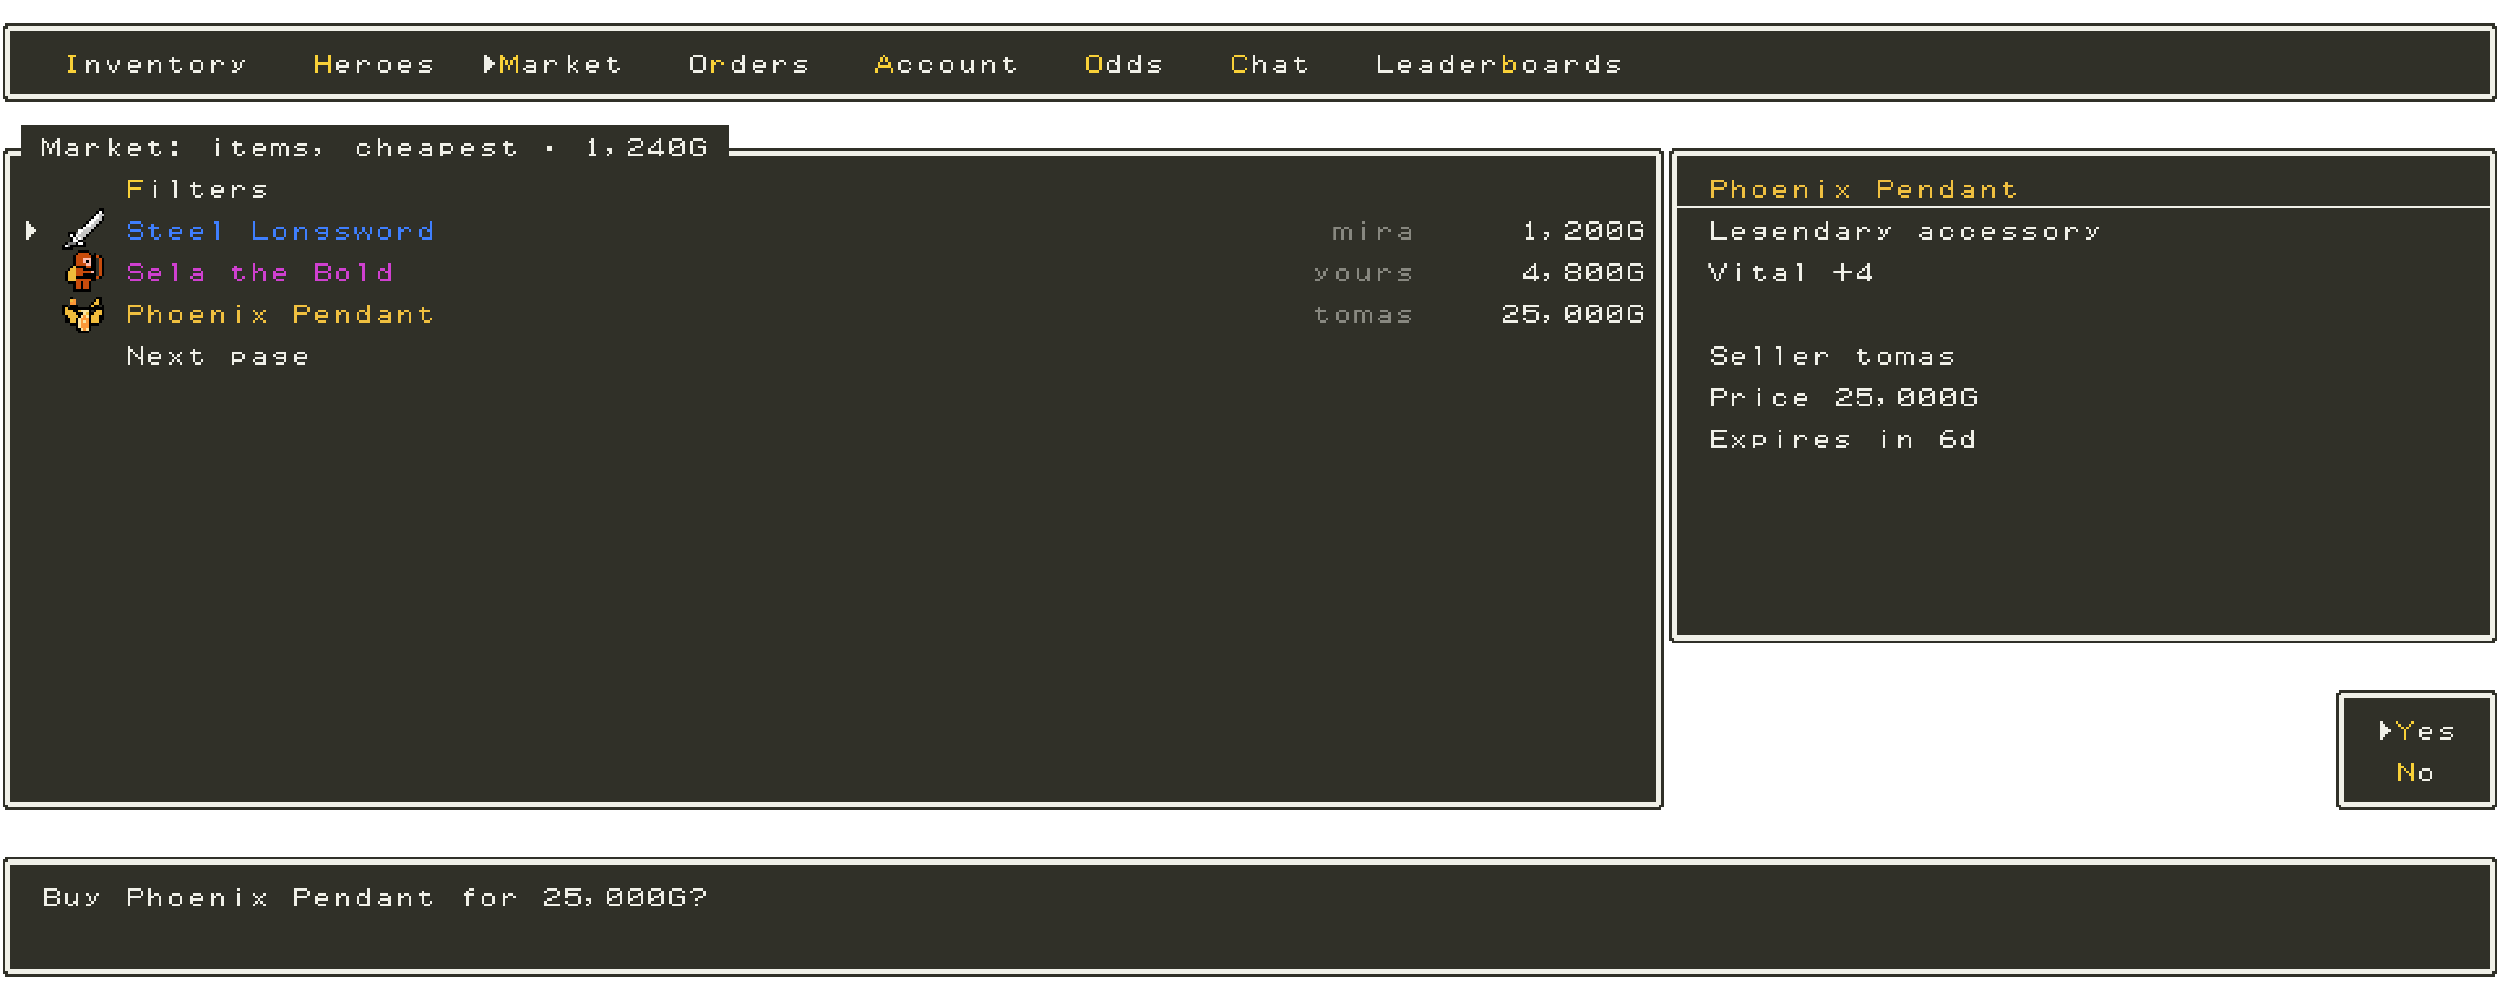
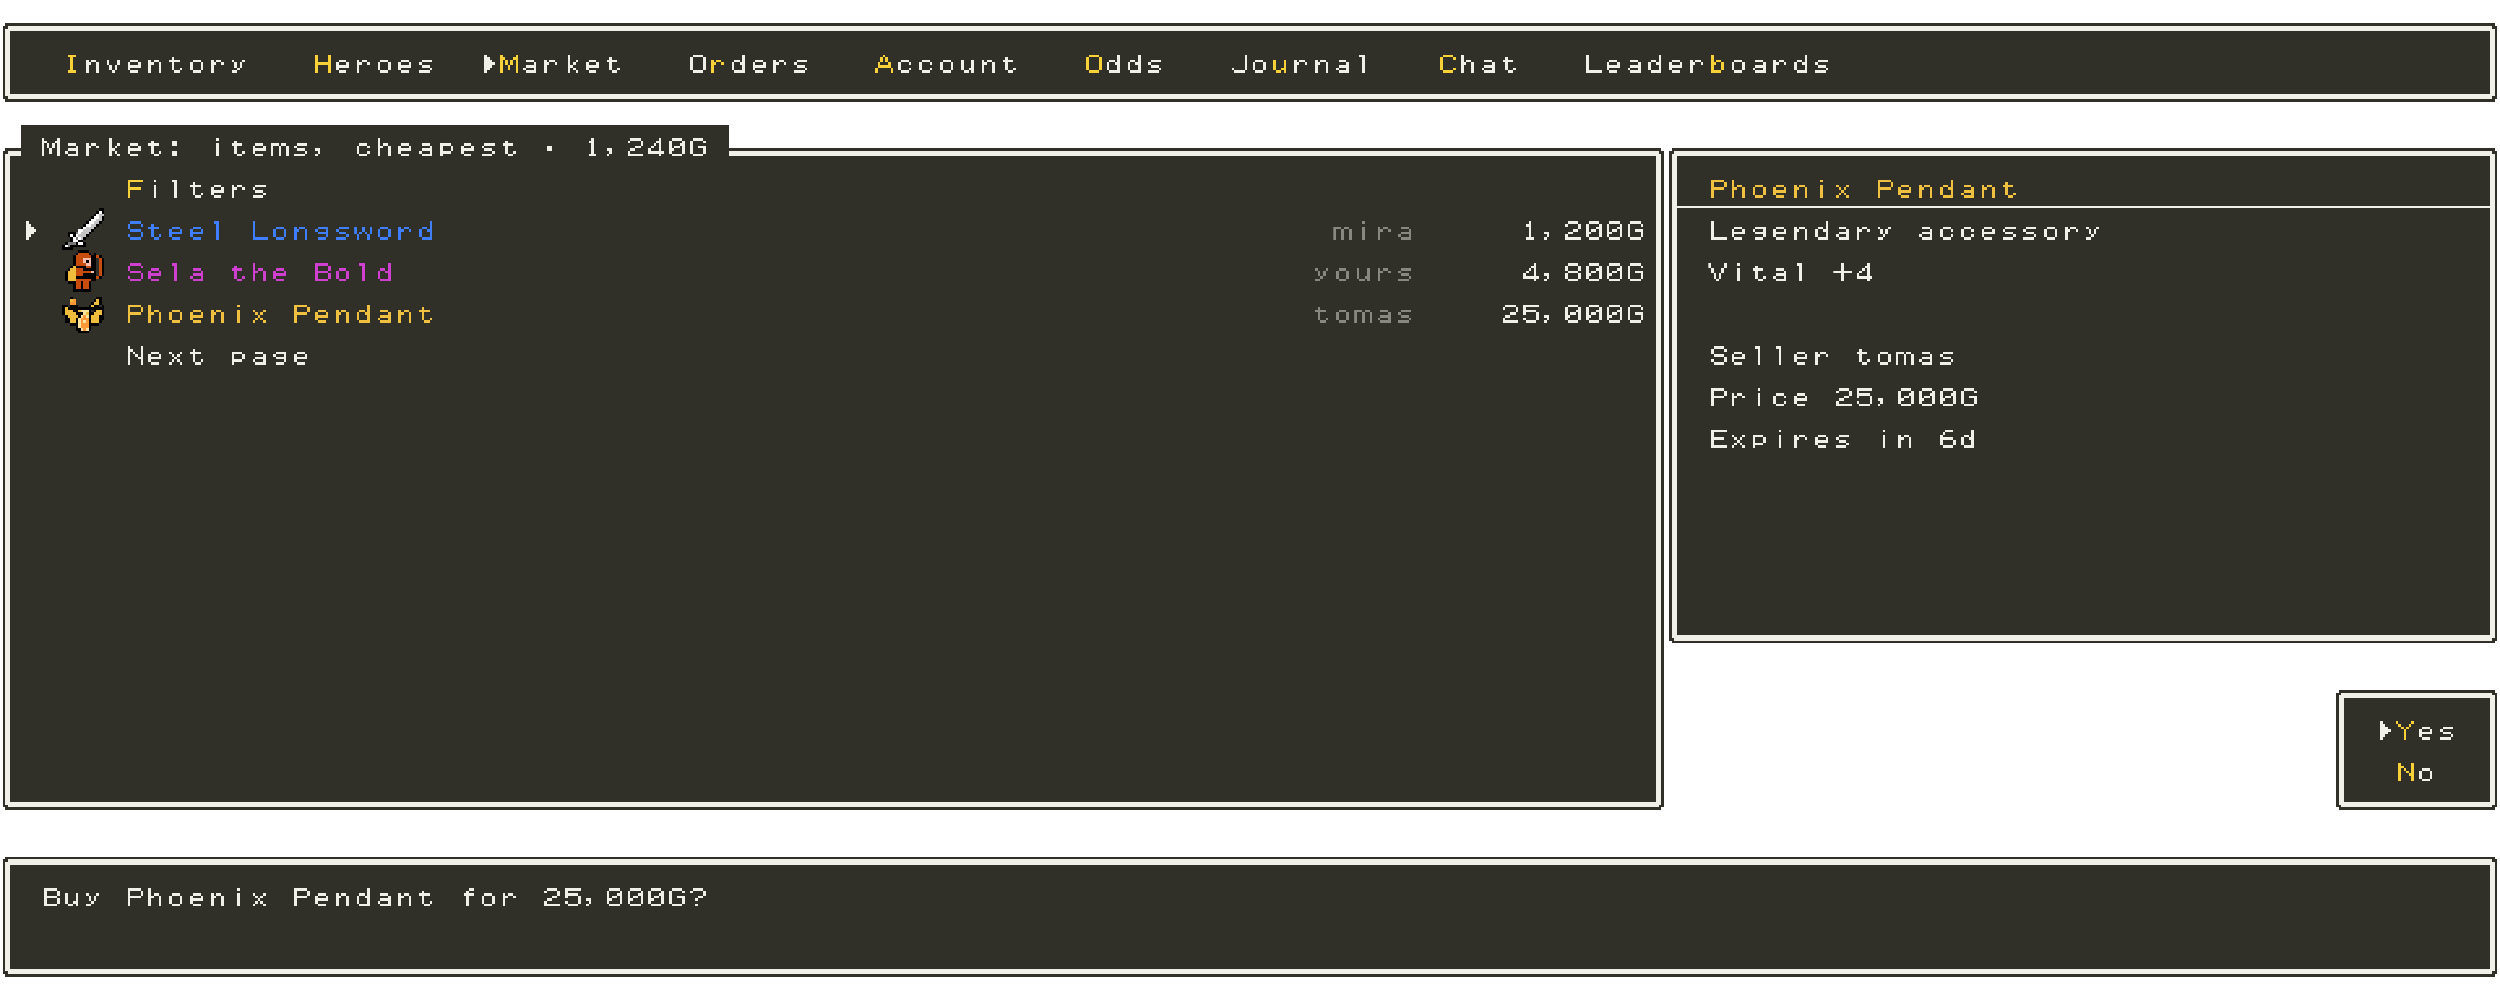
<svg xmlns="http://www.w3.org/2000/svg" viewBox="0 0 960 384" width="960" height="384" shape-rendering="crispEdges">
  <defs>
    <symbol id="g0">
      <path d="M2 5h3v1h-3zM3 6h1v1h-1zM3 7h1v1h-1zM3 8h1v1h-1zM3 9h1v1h-1zM3 10h1v1h-1zM2 11h3v1h-3z" />
    </symbol>
    <symbol id="g1">
      <path d="M1 7h1v1h-1zM3 7h2v1h-2zM1 8h2v1h-2zM5 8h1v1h-1zM1 9h1v1h-1zM5 9h1v1h-1zM1 10h1v1h-1zM5 10h1v1h-1zM1 11h1v1h-1zM5 11h1v1h-1z" />
    </symbol>
    <symbol id="g2">
      <path d="M1 7h1v1h-1zM5 7h1v1h-1zM1 8h1v1h-1zM5 8h1v1h-1zM2 9h1v1h-1zM4 9h1v1h-1zM2 10h1v1h-1zM4 10h1v1h-1zM3 11h1v1h-1z" />
    </symbol>
    <symbol id="g3">
      <path d="M2 7h3v1h-3zM1 8h1v1h-1zM5 8h1v1h-1zM1 9h5v1h-5zM1 10h1v1h-1zM2 11h3v1h-3z" />
    </symbol>
    <symbol id="g4">
      <path d="M2 6h1v1h-1zM1 7h4v1h-4zM2 8h1v1h-1zM2 9h1v1h-1zM2 10h1v1h-1zM5 10h1v1h-1zM3 11h2v1h-2z" />
    </symbol>
    <symbol id="g5">
      <path d="M2 7h3v1h-3zM1 8h1v1h-1zM5 8h1v1h-1zM1 9h1v1h-1zM5 9h1v1h-1zM1 10h1v1h-1zM5 10h1v1h-1zM2 11h3v1h-3z" />
    </symbol>
    <symbol id="g6">
      <path d="M1 7h1v1h-1zM3 7h2v1h-2zM1 8h2v1h-2zM5 8h1v1h-1zM1 9h1v1h-1zM1 10h1v1h-1zM1 11h1v1h-1z" />
    </symbol>
    <symbol id="g7">
      <path d="M1 7h1v1h-1zM5 7h1v1h-1zM2 8h1v1h-1zM4 8h1v1h-1zM2 9h1v1h-1zM4 9h1v1h-1zM3 10h1v1h-1zM1 11h2v1h-2z" />
    </symbol>
    <symbol id="g8">
      <path d="M1 5h1v1h-1zM6 5h1v1h-1zM1 6h1v1h-1zM6 6h1v1h-1zM1 7h1v1h-1zM6 7h1v1h-1zM1 8h6v1h-6zM1 9h1v1h-1zM6 9h1v1h-1zM1 10h1v1h-1zM6 10h1v1h-1zM1 11h1v1h-1zM6 11h1v1h-1z" />
    </symbol>
    <symbol id="g9">
      <path d="M2 7h4v1h-4zM1 8h1v1h-1zM2 9h3v1h-3zM5 10h1v1h-1zM1 11h4v1h-4z" />
    </symbol>
    <symbol id="g10">
      <path d="M2 5h1v1h-1zM2 6h2v1h-2zM2 7h3v1h-3zM2 8h4v1h-4zM2 9h3v1h-3zM2 10h2v1h-2zM2 11h1v1h-1z" />
    </symbol>
    <symbol id="g11">
      <path d="M0 5h1v1h-1zM6 5h1v1h-1zM0 6h2v1h-2zM5 6h2v1h-2zM0 7h1v1h-1zM2 7h1v1h-1zM4 7h1v1h-1zM6 7h1v1h-1zM0 8h1v1h-1zM2 8h1v1h-1zM4 8h1v1h-1zM6 8h1v1h-1zM0 9h1v1h-1zM3 9h1v1h-1zM6 9h1v1h-1zM0 10h1v1h-1zM3 10h1v1h-1zM6 10h1v1h-1zM0 11h1v1h-1zM6 11h1v1h-1z" />
    </symbol>
    <symbol id="g12">
      <path d="M2 7h3v1h-3zM5 8h1v1h-1zM2 9h4v1h-4zM1 10h1v1h-1zM5 10h1v1h-1zM2 11h4v1h-4z" />
    </symbol>
    <symbol id="g13">
      <path d="M2 5h1v1h-1zM2 6h1v1h-1zM2 7h1v1h-1zM5 7h1v1h-1zM2 8h1v1h-1zM4 8h1v1h-1zM2 9h2v1h-2zM2 10h1v1h-1zM4 10h1v1h-1zM2 11h1v1h-1zM5 11h1v1h-1z" />
    </symbol>
    <symbol id="g14">
      <path d="M2 5h4v1h-4zM1 6h1v1h-1zM6 6h1v1h-1zM1 7h1v1h-1zM6 7h1v1h-1zM1 8h1v1h-1zM6 8h1v1h-1zM1 9h1v1h-1zM6 9h1v1h-1zM1 10h1v1h-1zM6 10h1v1h-1zM2 11h4v1h-4z" />
    </symbol>
    <symbol id="g15">
      <path d="M5 5h1v1h-1zM5 6h1v1h-1zM2 7h2v1h-2zM5 7h1v1h-1zM1 8h1v1h-1zM4 8h2v1h-2zM1 9h1v1h-1zM5 9h1v1h-1zM1 10h1v1h-1zM5 10h1v1h-1zM2 11h4v1h-4z" />
    </symbol>
    <symbol id="g16">
      <path d="M3 5h1v1h-1zM2 6h1v1h-1zM4 6h1v1h-1zM2 7h1v1h-1zM4 7h1v1h-1zM1 8h1v1h-1zM5 8h1v1h-1zM1 9h5v1h-5zM0 10h1v1h-1zM6 10h1v1h-1zM0 11h1v1h-1zM6 11h1v1h-1z" />
    </symbol>
    <symbol id="g17">
      <path d="M2 7h3v1h-3zM1 8h1v1h-1zM5 8h1v1h-1zM1 9h1v1h-1zM1 10h1v1h-1zM5 10h1v1h-1zM2 11h3v1h-3z" />
    </symbol>
    <symbol id="g18">
      <path d="M1 7h1v1h-1zM5 7h1v1h-1zM1 8h1v1h-1zM5 8h1v1h-1zM1 9h1v1h-1zM5 9h1v1h-1zM1 10h1v1h-1zM4 10h2v1h-2zM2 11h2v1h-2zM5 11h1v1h-1z" />
    </symbol>
    <symbol id="g19">
+       <path d="M6 5h1v1h-1zM6 6h1v1h-1zM6 7h1v1h-1zM6 8h1v1h-1zM6 9h1v1h-1zM1 10h1v1h-1zM6 10h1v1h-1zM2 11h4v1h-4z" />
+     </symbol>
+     <symbol id="g20">
+       <path d="M2 5h2v1h-2zM3 6h1v1h-1zM3 7h1v1h-1zM3 8h1v1h-1zM3 9h1v1h-1zM3 10h1v1h-1zM3 11h1v1h-1z" />
+     </symbol>
+     <symbol id="g21">
      <path d="M2 5h4v1h-4zM1 6h1v1h-1zM6 6h1v1h-1zM1 7h1v1h-1zM1 8h1v1h-1zM1 9h1v1h-1zM1 10h1v1h-1zM6 10h1v1h-1zM2 11h4v1h-4z" />
    </symbol>
-     <symbol id="g20">
+     <symbol id="g22">
      <path d="M1 5h1v1h-1zM1 6h1v1h-1zM1 7h1v1h-1zM3 7h2v1h-2zM1 8h2v1h-2zM5 8h1v1h-1zM1 9h1v1h-1zM5 9h1v1h-1zM1 10h1v1h-1zM5 10h1v1h-1zM1 11h1v1h-1zM5 11h1v1h-1z" />
    </symbol>
-     <symbol id="g21">
+     <symbol id="g23">
      <path d="M1 5h1v1h-1zM1 6h1v1h-1zM1 7h1v1h-1zM1 8h1v1h-1zM1 9h1v1h-1zM1 10h1v1h-1zM1 11h6v1h-6z" />
    </symbol>
-     <symbol id="g22">
+     <symbol id="g24">
      <path d="M1 5h1v1h-1zM1 6h1v1h-1zM1 7h1v1h-1zM3 7h2v1h-2zM1 8h2v1h-2zM5 8h1v1h-1zM1 9h1v1h-1zM5 9h1v1h-1zM1 10h1v1h-1zM5 10h1v1h-1zM1 11h4v1h-4z" />
    </symbol>
-     <symbol id="g23">
+     <symbol id="g25">
      <path d="M2 6h2v1h-2zM2 7h2v1h-2zM2 10h2v1h-2zM2 11h2v1h-2z" />
    </symbol>
-     <symbol id="g24">
+     <symbol id="g26">
      <path d="M3 5h1v1h-1zM3 7h1v1h-1zM3 8h1v1h-1zM3 9h1v1h-1zM3 10h1v1h-1zM3 11h1v1h-1z" />
    </symbol>
-     <symbol id="g25">
+     <symbol id="g27">
      <path d="M0 7h3v1h-3zM4 7h2v1h-2zM0 8h1v1h-1zM3 8h1v1h-1zM6 8h1v1h-1zM0 9h1v1h-1zM3 9h1v1h-1zM6 9h1v1h-1zM0 10h1v1h-1zM3 10h1v1h-1zM6 10h1v1h-1zM0 11h1v1h-1zM3 11h1v1h-1zM6 11h1v1h-1z" />
    </symbol>
-     <symbol id="g26">
+     <symbol id="g28">
      <path d="M1 9h2v1h-2zM2 10h1v1h-1zM1 11h1v1h-1z" />
    </symbol>
-     <symbol id="g27">
+     <symbol id="g29">
      <path d="M1 7h4v1h-4zM1 8h1v1h-1zM5 8h1v1h-1zM1 9h1v1h-1zM5 9h1v1h-1zM1 10h4v1h-4zM1 11h1v1h-1z" />
    </symbol>
-     <symbol id="g28">
+     <symbol id="g30">
      <path d="M2 8h2v1h-2zM2 9h2v1h-2z" />
    </symbol>
-     <symbol id="g29">
+     <symbol id="g31">
      <path d="M3 5h1v1h-1zM2 6h2v1h-2zM3 7h1v1h-1zM3 8h1v1h-1zM3 9h1v1h-1zM3 10h1v1h-1zM2 11h3v1h-3z" />
    </symbol>
-     <symbol id="g30">
+     <symbol id="g32">
      <path d="M2 5h4v1h-4zM1 6h1v1h-1zM6 6h1v1h-1zM6 7h1v1h-1zM4 8h2v1h-2zM2 9h2v1h-2zM1 10h1v1h-1zM1 11h6v1h-6z" />
    </symbol>
-     <symbol id="g31">
+     <symbol id="g33">
      <path d="M5 5h1v1h-1zM4 6h2v1h-2zM3 7h1v1h-1zM5 7h1v1h-1zM2 8h1v1h-1zM5 8h1v1h-1zM1 9h1v1h-1zM5 9h1v1h-1zM1 10h6v1h-6zM5 11h1v1h-1z" />
    </symbol>
-     <symbol id="g32">
+     <symbol id="g34">
      <path d="M2 5h4v1h-4zM1 6h1v1h-1zM6 6h1v1h-1zM1 7h1v1h-1zM5 7h2v1h-2zM1 8h1v1h-1zM3 8h2v1h-2zM6 8h1v1h-1zM1 9h2v1h-2zM6 9h1v1h-1zM1 10h1v1h-1zM6 10h1v1h-1zM2 11h4v1h-4z" />
    </symbol>
-     <symbol id="g33">
+     <symbol id="g35">
      <path d="M2 5h4v1h-4zM1 6h1v1h-1zM6 6h1v1h-1zM1 7h1v1h-1zM1 8h1v1h-1zM4 8h3v1h-3zM1 9h1v1h-1zM6 9h1v1h-1zM1 10h1v1h-1zM6 10h1v1h-1zM2 11h4v1h-4z" />
    </symbol>
-     <symbol id="g34">
+     <symbol id="g36">
      <path d="M1 5h6v1h-6zM1 6h1v1h-1zM1 7h1v1h-1zM1 8h5v1h-5zM1 9h1v1h-1zM1 10h1v1h-1zM1 11h1v1h-1z" />
    </symbol>
-     <symbol id="g35">
-       <path d="M2 5h2v1h-2zM3 6h1v1h-1zM3 7h1v1h-1zM3 8h1v1h-1zM3 9h1v1h-1zM3 10h1v1h-1zM3 11h1v1h-1z" />
-     </symbol>
-     <symbol id="g36">
+     <symbol id="g37">
      <path d="M2 5h4v1h-4zM1 6h1v1h-1zM6 6h1v1h-1zM1 7h1v1h-1zM2 8h4v1h-4zM6 9h1v1h-1zM1 10h1v1h-1zM6 10h1v1h-1zM2 11h4v1h-4z" />
    </symbol>
-     <symbol id="g37">
+     <symbol id="g38">
      <path d="M2 7h4v1h-4zM1 8h1v1h-1zM5 8h1v1h-1zM2 9h4v1h-4zM5 10h1v1h-1zM2 11h3v1h-3z" />
    </symbol>
-     <symbol id="g38">
+     <symbol id="g39">
      <path d="M0 7h1v1h-1zM3 7h1v1h-1zM6 7h1v1h-1zM0 8h1v1h-1zM3 8h1v1h-1zM6 8h1v1h-1zM0 9h1v1h-1zM2 9h1v1h-1zM4 9h1v1h-1zM6 9h1v1h-1zM1 10h1v1h-1zM5 10h1v1h-1zM1 11h1v1h-1zM5 11h1v1h-1z" />
    </symbol>
-     <symbol id="g39">
+     <symbol id="g40">
      <path d="M1 5h5v1h-5zM1 6h1v1h-1zM6 6h1v1h-1zM1 7h1v1h-1zM6 7h1v1h-1zM1 8h5v1h-5zM1 9h1v1h-1zM6 9h1v1h-1zM1 10h1v1h-1zM6 10h1v1h-1zM1 11h5v1h-5z" />
    </symbol>
-     <symbol id="g40">
+     <symbol id="g41">
      <path d="M2 5h4v1h-4zM1 6h1v1h-1zM6 6h1v1h-1zM1 7h1v1h-1zM6 7h1v1h-1zM2 8h4v1h-4zM1 9h1v1h-1zM6 9h1v1h-1zM1 10h1v1h-1zM6 10h1v1h-1zM2 11h4v1h-4z" />
    </symbol>
-     <symbol id="g41">
+     <symbol id="g42">
      <path d="M1 5h5v1h-5zM1 6h1v1h-1zM6 6h1v1h-1zM1 7h1v1h-1zM6 7h1v1h-1zM1 8h5v1h-5zM1 9h1v1h-1zM1 10h1v1h-1zM1 11h1v1h-1z" />
    </symbol>
-     <symbol id="g42">
+     <symbol id="g43">
      <path d="M1 7h1v1h-1zM5 7h1v1h-1zM2 8h1v1h-1zM4 8h1v1h-1zM3 9h1v1h-1zM2 10h1v1h-1zM4 10h1v1h-1zM1 11h1v1h-1zM5 11h1v1h-1z" />
    </symbol>
-     <symbol id="g43">
+     <symbol id="g44">
      <path d="M1 5h6v1h-6zM1 6h1v1h-1zM1 7h5v1h-5zM1 8h1v1h-1zM6 8h1v1h-1zM6 9h1v1h-1zM1 10h1v1h-1zM6 10h1v1h-1zM2 11h4v1h-4z" />
    </symbol>
-     <symbol id="g44">
+     <symbol id="g45">
      <path d="M1 5h1v1h-1zM6 5h1v1h-1zM1 6h2v1h-2zM6 6h1v1h-1zM1 7h1v1h-1zM3 7h1v1h-1zM6 7h1v1h-1zM1 8h1v1h-1zM4 8h1v1h-1zM6 8h1v1h-1zM1 9h1v1h-1zM5 9h2v1h-2zM1 10h1v1h-1zM6 10h1v1h-1zM1 11h1v1h-1zM6 11h1v1h-1z" />
    </symbol>
-     <symbol id="g45">
+     <symbol id="g46">
      <path d="M0 5h1v1h-1zM6 5h1v1h-1zM0 6h1v1h-1zM6 6h1v1h-1zM1 7h1v1h-1zM5 7h1v1h-1zM1 8h1v1h-1zM5 8h1v1h-1zM2 9h1v1h-1zM4 9h1v1h-1zM2 10h1v1h-1zM4 10h1v1h-1zM3 11h1v1h-1z" />
    </symbol>
-     <symbol id="g46">
+     <symbol id="g47">
      <path d="M3 5h1v1h-1zM3 6h1v1h-1zM3 7h1v1h-1zM0 8h7v1h-7zM3 9h1v1h-1zM3 10h1v1h-1zM3 11h1v1h-1z" />
    </symbol>
-     <symbol id="g47">
+     <symbol id="g48">
      <path d="M1 5h6v1h-6zM1 6h1v1h-1zM1 7h1v1h-1zM1 8h5v1h-5zM1 9h1v1h-1zM1 10h1v1h-1zM1 11h6v1h-6z" />
    </symbol>
-     <symbol id="g48">
+     <symbol id="g49">
      <path d="M3 5h3v1h-3zM2 6h1v1h-1zM1 7h1v1h-1zM1 8h5v1h-5zM1 9h1v1h-1zM6 9h1v1h-1zM1 10h1v1h-1zM6 10h1v1h-1zM2 11h4v1h-4z" />
    </symbol>
-     <symbol id="g49">
+     <symbol id="g50">
      <path d="M0 5h1v1h-1zM6 5h1v1h-1zM1 6h1v1h-1zM5 6h1v1h-1zM2 7h1v1h-1zM4 7h1v1h-1zM3 8h1v1h-1zM3 9h1v1h-1zM3 10h1v1h-1zM3 11h1v1h-1z" />
    </symbol>
-     <symbol id="g50">
+     <symbol id="g51">
      <path d="M4 5h2v1h-2zM3 6h1v1h-1zM2 7h4v1h-4zM3 8h1v1h-1zM3 9h1v1h-1zM3 10h1v1h-1zM3 11h1v1h-1z" />
    </symbol>
-     <symbol id="g51">
+     <symbol id="g52">
      <path d="M2 5h4v1h-4zM1 6h1v1h-1zM6 6h1v1h-1zM6 7h1v1h-1zM4 8h2v1h-2zM3 9h1v1h-1zM3 11h1v1h-1z" />
    </symbol>
  </defs>
  <g id="w-tab">
    <path fill="#303028" d="M2 9H958V10H959V38H958V39H2V38H1V10H2Z" />
    <g fill="#f0f0e8">
      <rect x="3" y="10" width="954" height="1" />
      <rect x="2" y="11" width="956" height="1" />
      <rect x="2" y="36" width="956" height="1" />
      <rect x="3" y="37" width="954" height="1" />
      <rect x="2" y="12" width="2" height="24" />
      <rect x="956" y="12" width="2" height="24" />
    </g>
    <use href="#g10" x="184" y="16" fill="#f0f0e8" />
    <use href="#g0" x="24" y="16" fill="#f8d038" />
    <use href="#g1" x="32" y="16" fill="#f0f0e8" />
    <use href="#g2" x="40" y="16" fill="#f0f0e8" />
    <use href="#g3" x="48" y="16" fill="#f0f0e8" />
    <use href="#g1" x="56" y="16" fill="#f0f0e8" />
    <use href="#g4" x="64" y="16" fill="#f0f0e8" />
    <use href="#g5" x="72" y="16" fill="#f0f0e8" />
    <use href="#g6" x="80" y="16" fill="#f0f0e8" />
    <use href="#g7" x="88" y="16" fill="#f0f0e8" />
    <use href="#g8" x="120" y="16" fill="#f8d038" />
    <use href="#g3" x="128" y="16" fill="#f0f0e8" />
    <use href="#g6" x="136" y="16" fill="#f0f0e8" />
    <use href="#g5" x="144" y="16" fill="#f0f0e8" />
    <use href="#g3" x="152" y="16" fill="#f0f0e8" />
    <use href="#g9" x="160" y="16" fill="#f0f0e8" />
    <use href="#g11" x="192" y="16" fill="#f8d038" />
    <use href="#g12" x="200" y="16" fill="#f0f0e8" />
    <use href="#g6" x="208" y="16" fill="#f0f0e8" />
    <use href="#g13" x="216" y="16" fill="#f0f0e8" />
    <use href="#g3" x="224" y="16" fill="#f0f0e8" />
    <use href="#g4" x="232" y="16" fill="#f0f0e8" />
    <use href="#g14" x="264" y="16" fill="#f0f0e8" />
    <use href="#g6" x="272" y="16" fill="#f8d038" />
    <use href="#g15" x="280" y="16" fill="#f0f0e8" />
    <use href="#g3" x="288" y="16" fill="#f0f0e8" />
    <use href="#g6" x="296" y="16" fill="#f0f0e8" />
    <use href="#g9" x="304" y="16" fill="#f0f0e8" />
    <use href="#g16" x="336" y="16" fill="#f8d038" />
    <use href="#g17" x="344" y="16" fill="#f0f0e8" />
    <use href="#g17" x="352" y="16" fill="#f0f0e8" />
    <use href="#g5" x="360" y="16" fill="#f0f0e8" />
    <use href="#g18" x="368" y="16" fill="#f0f0e8" />
    <use href="#g1" x="376" y="16" fill="#f0f0e8" />
    <use href="#g4" x="384" y="16" fill="#f0f0e8" />
    <use href="#g14" x="416" y="16" fill="#f8d038" />
    <use href="#g15" x="424" y="16" fill="#f0f0e8" />
    <use href="#g15" x="432" y="16" fill="#f0f0e8" />
    <use href="#g9" x="440" y="16" fill="#f0f0e8" />
-     <use href="#g19" x="472" y="16" fill="#f8d038" />
-     <use href="#g20" x="480" y="16" fill="#f0f0e8" />
-     <use href="#g12" x="488" y="16" fill="#f0f0e8" />
-     <use href="#g4" x="496" y="16" fill="#f0f0e8" />
-     <use href="#g21" x="528" y="16" fill="#f0f0e8" />
-     <use href="#g3" x="536" y="16" fill="#f0f0e8" />
-     <use href="#g12" x="544" y="16" fill="#f0f0e8" />
-     <use href="#g15" x="552" y="16" fill="#f0f0e8" />
-     <use href="#g3" x="560" y="16" fill="#f0f0e8" />
-     <use href="#g6" x="568" y="16" fill="#f0f0e8" />
-     <use href="#g22" x="576" y="16" fill="#f8d038" />
-     <use href="#g5" x="584" y="16" fill="#f0f0e8" />
-     <use href="#g12" x="592" y="16" fill="#f0f0e8" />
-     <use href="#g6" x="600" y="16" fill="#f0f0e8" />
-     <use href="#g15" x="608" y="16" fill="#f0f0e8" />
-     <use href="#g9" x="616" y="16" fill="#f0f0e8" />
+     <use href="#g19" x="472" y="16" fill="#f0f0e8" />
+     <use href="#g5" x="480" y="16" fill="#f0f0e8" />
+     <use href="#g18" x="488" y="16" fill="#f8d038" />
+     <use href="#g6" x="496" y="16" fill="#f0f0e8" />
+     <use href="#g1" x="504" y="16" fill="#f0f0e8" />
+     <use href="#g12" x="512" y="16" fill="#f0f0e8" />
+     <use href="#g20" x="520" y="16" fill="#f0f0e8" />
+     <use href="#g21" x="552" y="16" fill="#f8d038" />
+     <use href="#g22" x="560" y="16" fill="#f0f0e8" />
+     <use href="#g12" x="568" y="16" fill="#f0f0e8" />
+     <use href="#g4" x="576" y="16" fill="#f0f0e8" />
+     <use href="#g23" x="608" y="16" fill="#f0f0e8" />
+     <use href="#g3" x="616" y="16" fill="#f0f0e8" />
+     <use href="#g12" x="624" y="16" fill="#f0f0e8" />
+     <use href="#g15" x="632" y="16" fill="#f0f0e8" />
+     <use href="#g3" x="640" y="16" fill="#f0f0e8" />
+     <use href="#g6" x="648" y="16" fill="#f0f0e8" />
+     <use href="#g24" x="656" y="16" fill="#f8d038" />
+     <use href="#g5" x="664" y="16" fill="#f0f0e8" />
+     <use href="#g12" x="672" y="16" fill="#f0f0e8" />
+     <use href="#g6" x="680" y="16" fill="#f0f0e8" />
+     <use href="#g15" x="688" y="16" fill="#f0f0e8" />
+     <use href="#g9" x="696" y="16" fill="#f0f0e8" />
  </g>
  <g id="w-list" transform="translate(0 48)">
    <path fill="#303028" d="M2 9H638V10H639V262H638V263H2V262H1V10H2Z" />
    <g fill="#f0f0e8">
      <rect x="3" y="10" width="634" height="1" />
      <rect x="2" y="11" width="636" height="1" />
      <rect x="2" y="260" width="636" height="1" />
      <rect x="3" y="261" width="634" height="1" />
      <rect x="2" y="12" width="2" height="248" />
      <rect x="636" y="12" width="2" height="248" />
    </g>
    <rect x="8" y="0" width="272" height="16" fill="#303028" />
    <use href="#g11" x="16" y="0" fill="#f0f0e8" />
    <use href="#g12" x="24" y="0" fill="#f0f0e8" />
    <use href="#g6" x="32" y="0" fill="#f0f0e8" />
    <use href="#g13" x="40" y="0" fill="#f0f0e8" />
    <use href="#g3" x="48" y="0" fill="#f0f0e8" />
    <use href="#g4" x="56" y="0" fill="#f0f0e8" />
-     <use href="#g23" x="64" y="0" fill="#f0f0e8" />
-     <use href="#g24" x="80" y="0" fill="#f0f0e8" />
+     <use href="#g25" x="64" y="0" fill="#f0f0e8" />
+     <use href="#g26" x="80" y="0" fill="#f0f0e8" />
    <use href="#g4" x="88" y="0" fill="#f0f0e8" />
    <use href="#g3" x="96" y="0" fill="#f0f0e8" />
-     <use href="#g25" x="104" y="0" fill="#f0f0e8" />
+     <use href="#g27" x="104" y="0" fill="#f0f0e8" />
    <use href="#g9" x="112" y="0" fill="#f0f0e8" />
-     <use href="#g26" x="120" y="0" fill="#f0f0e8" />
+     <use href="#g28" x="120" y="0" fill="#f0f0e8" />
    <use href="#g17" x="136" y="0" fill="#f0f0e8" />
-     <use href="#g20" x="144" y="0" fill="#f0f0e8" />
+     <use href="#g22" x="144" y="0" fill="#f0f0e8" />
    <use href="#g3" x="152" y="0" fill="#f0f0e8" />
    <use href="#g12" x="160" y="0" fill="#f0f0e8" />
-     <use href="#g27" x="168" y="0" fill="#f0f0e8" />
+     <use href="#g29" x="168" y="0" fill="#f0f0e8" />
    <use href="#g3" x="176" y="0" fill="#f0f0e8" />
    <use href="#g9" x="184" y="0" fill="#f0f0e8" />
    <use href="#g4" x="192" y="0" fill="#f0f0e8" />
-     <use href="#g28" x="208" y="0" fill="#f0f0e8" />
-     <use href="#g29" x="224" y="0" fill="#f0f0e8" />
-     <use href="#g26" x="232" y="0" fill="#f0f0e8" />
-     <use href="#g30" x="240" y="0" fill="#f0f0e8" />
-     <use href="#g31" x="248" y="0" fill="#f0f0e8" />
-     <use href="#g32" x="256" y="0" fill="#f0f0e8" />
-     <use href="#g33" x="264" y="0" fill="#f0f0e8" />
-     <use href="#g34" x="48" y="16" fill="#f8d038" />
-     <use href="#g24" x="56" y="16" fill="#f0f0e8" />
-     <use href="#g35" x="64" y="16" fill="#f0f0e8" />
+     <use href="#g30" x="208" y="0" fill="#f0f0e8" />
+     <use href="#g31" x="224" y="0" fill="#f0f0e8" />
+     <use href="#g28" x="232" y="0" fill="#f0f0e8" />
+     <use href="#g32" x="240" y="0" fill="#f0f0e8" />
+     <use href="#g33" x="248" y="0" fill="#f0f0e8" />
+     <use href="#g34" x="256" y="0" fill="#f0f0e8" />
+     <use href="#g35" x="264" y="0" fill="#f0f0e8" />
+     <use href="#g36" x="48" y="16" fill="#f8d038" />
+     <use href="#g26" x="56" y="16" fill="#f0f0e8" />
+     <use href="#g20" x="64" y="16" fill="#f0f0e8" />
    <use href="#g4" x="72" y="16" fill="#f0f0e8" />
    <use href="#g3" x="80" y="16" fill="#f0f0e8" />
    <use href="#g6" x="88" y="16" fill="#f0f0e8" />
    <use href="#g9" x="96" y="16" fill="#f0f0e8" />
    <use href="#g10" x="8" y="32" fill="#f0f0e8" />
    <g transform="translate(24 32)">
      <path fill="#000000" d="M14 0h2v1h-2zM13 1h1v1h-1zM15 1h1v1h-1zM12 2h1v1h-1zM11 3h1v1h-1zM15 3h1v1h-1zM10 4h1v1h-1zM15 4h1v1h-1zM9 5h1v1h-1zM14 5h1v1h-1zM8 6h1v1h-1zM13 6h1v1h-1zM7 7h1v1h-1zM12 7h1v1h-1zM11 8h1v1h-1zM2 9h3v1h-3zM10 9h1v1h-1zM2 10h1v1h-1zM4 10h1v1h-1zM9 10h1v1h-1zM3 11h1v1h-1zM8 11h1v1h-1zM3 12h1v1h-1zM6 12h2v1h-2zM1 13h1v1h-1zM5 13h1v1h-1zM8 13h1v1h-1zM0 14h1v1h-1zM3 14h6v1h-6zM0 15h4v1h-4z" />
      <path fill="#787878" d="M5 9h1v1h-1zM5 11h1v1h-1zM2 13h3v1h-3zM2 14h1v1h-1z" />
      <path fill="#c4c4c4" d="M14 2h2v1h-2zM14 3h1v1h-1zM13 4h2v1h-2zM12 5h2v1h-2zM11 6h2v1h-2zM9 7h3v1h-3zM8 8h3v1h-3zM7 9h3v1h-3zM6 10h3v1h-3zM7 11h1v1h-1z" />
      <path fill="#fcfcfc" d="M14 1h1v1h-1zM13 2h1v1h-1zM12 3h2v1h-2zM11 4h2v1h-2zM10 5h2v1h-2zM9 6h2v1h-2zM8 7h1v1h-1zM6 8h2v1h-2zM6 9h1v1h-1zM3 10h1v1h-1zM5 10h1v1h-1zM4 11h1v1h-1zM6 11h1v1h-1zM4 12h2v1h-2zM6 13h2v1h-2zM1 14h1v1h-1z" />
    </g>
-     <use href="#g36" x="48" y="32" fill="#3f7fff" />
+     <use href="#g37" x="48" y="32" fill="#3f7fff" />
    <use href="#g4" x="56" y="32" fill="#3f7fff" />
    <use href="#g3" x="64" y="32" fill="#3f7fff" />
    <use href="#g3" x="72" y="32" fill="#3f7fff" />
-     <use href="#g35" x="80" y="32" fill="#3f7fff" />
-     <use href="#g21" x="96" y="32" fill="#3f7fff" />
+     <use href="#g20" x="80" y="32" fill="#3f7fff" />
+     <use href="#g23" x="96" y="32" fill="#3f7fff" />
    <use href="#g5" x="104" y="32" fill="#3f7fff" />
    <use href="#g1" x="112" y="32" fill="#3f7fff" />
-     <use href="#g37" x="120" y="32" fill="#3f7fff" />
+     <use href="#g38" x="120" y="32" fill="#3f7fff" />
    <use href="#g9" x="128" y="32" fill="#3f7fff" />
-     <use href="#g38" x="136" y="32" fill="#3f7fff" />
+     <use href="#g39" x="136" y="32" fill="#3f7fff" />
    <use href="#g5" x="144" y="32" fill="#3f7fff" />
    <use href="#g6" x="152" y="32" fill="#3f7fff" />
    <use href="#g15" x="160" y="32" fill="#3f7fff" />
-     <use href="#g25" x="512" y="32" fill="#888880" />
-     <use href="#g24" x="520" y="32" fill="#888880" />
+     <use href="#g27" x="512" y="32" fill="#888880" />
+     <use href="#g26" x="520" y="32" fill="#888880" />
    <use href="#g6" x="528" y="32" fill="#888880" />
    <use href="#g12" x="536" y="32" fill="#888880" />
-     <use href="#g29" x="584" y="32" fill="#f0f0e8" />
-     <use href="#g26" x="592" y="32" fill="#f0f0e8" />
-     <use href="#g30" x="600" y="32" fill="#f0f0e8" />
-     <use href="#g32" x="608" y="32" fill="#f0f0e8" />
-     <use href="#g32" x="616" y="32" fill="#f0f0e8" />
-     <use href="#g33" x="624" y="32" fill="#f0f0e8" />
+     <use href="#g31" x="584" y="32" fill="#f0f0e8" />
+     <use href="#g28" x="592" y="32" fill="#f0f0e8" />
+     <use href="#g32" x="600" y="32" fill="#f0f0e8" />
+     <use href="#g34" x="608" y="32" fill="#f0f0e8" />
+     <use href="#g34" x="616" y="32" fill="#f0f0e8" />
+     <use href="#g35" x="624" y="32" fill="#f0f0e8" />
    <g transform="translate(24 48)">
      <path fill="#000000" d="M6 0h4v1h-4zM5 1h1v1h-1zM10 1h1v1h-1zM12 1h1v1h-1zM4 2h1v1h-1zM11 2h2v1h-2zM14 2h1v1h-1zM4 3h1v1h-1zM11 3h2v1h-2zM15 3h1v1h-1zM4 4h1v1h-1zM9 4h1v1h-1zM11 4h2v1h-2zM15 4h1v1h-1zM4 5h1v1h-1zM11 5h2v1h-2zM15 5h1v1h-1zM3 6h1v1h-1zM5 6h4v1h-4zM11 6h2v1h-2zM15 6h1v1h-1zM2 7h1v1h-1zM8 7h5v1h-5zM15 7h1v1h-1zM1 8h1v1h-1zM12 8h1v1h-1zM15 8h1v1h-1zM1 9h1v1h-1zM8 9h5v1h-5zM15 9h1v1h-1zM1 10h1v1h-1zM5 10h8v1h-8zM14 10h1v1h-1zM1 11h1v1h-1zM11 11h2v1h-2zM2 12h3v1h-3zM7 12h1v1h-1zM10 12h1v1h-1zM4 13h1v1h-1zM7 13h1v1h-1zM10 13h1v1h-1zM4 14h1v1h-1zM7 14h1v1h-1zM10 14h1v1h-1zM4 15h7v1h-7z" />
      <path fill="#c84c0c" d="M6 1h4v1h-4zM5 2h6v1h-6zM13 2h1v1h-1zM5 3h3v1h-3zM14 3h1v1h-1zM5 4h3v1h-3zM14 4h1v1h-1zM5 5h4v1h-4zM14 5h1v1h-1zM9 6h2v1h-2zM14 6h1v1h-1zM5 7h3v1h-3zM14 7h1v1h-1zM5 8h6v1h-6zM14 8h1v1h-1zM5 9h3v1h-3zM14 9h1v1h-1zM13 10h1v1h-1zM5 11h6v1h-6zM5 12h2v1h-2zM8 12h2v1h-2zM5 13h2v1h-2zM8 13h2v1h-2zM5 14h2v1h-2zM8 14h2v1h-2z" />
      <path fill="#f0bc3c" d="M4 6h1v1h-1zM3 7h2v1h-2zM2 8h3v1h-3zM2 9h3v1h-3zM2 10h3v1h-3zM2 11h3v1h-3z" />
      <path fill="#fcbcb0" d="M8 3h3v1h-3zM8 4h1v1h-1zM10 4h1v1h-1zM9 5h2v1h-2zM11 8h1v1h-1z" />
    </g>
-     <use href="#g36" x="48" y="48" fill="#d040d0" />
+     <use href="#g37" x="48" y="48" fill="#d040d0" />
    <use href="#g3" x="56" y="48" fill="#d040d0" />
-     <use href="#g35" x="64" y="48" fill="#d040d0" />
+     <use href="#g20" x="64" y="48" fill="#d040d0" />
    <use href="#g12" x="72" y="48" fill="#d040d0" />
    <use href="#g4" x="88" y="48" fill="#d040d0" />
-     <use href="#g20" x="96" y="48" fill="#d040d0" />
+     <use href="#g22" x="96" y="48" fill="#d040d0" />
    <use href="#g3" x="104" y="48" fill="#d040d0" />
-     <use href="#g39" x="120" y="48" fill="#d040d0" />
+     <use href="#g40" x="120" y="48" fill="#d040d0" />
    <use href="#g5" x="128" y="48" fill="#d040d0" />
-     <use href="#g35" x="136" y="48" fill="#d040d0" />
+     <use href="#g20" x="136" y="48" fill="#d040d0" />
    <use href="#g15" x="144" y="48" fill="#d040d0" />
    <use href="#g7" x="504" y="48" fill="#888880" />
    <use href="#g5" x="512" y="48" fill="#888880" />
    <use href="#g18" x="520" y="48" fill="#888880" />
    <use href="#g6" x="528" y="48" fill="#888880" />
    <use href="#g9" x="536" y="48" fill="#888880" />
-     <use href="#g31" x="584" y="48" fill="#f0f0e8" />
-     <use href="#g26" x="592" y="48" fill="#f0f0e8" />
-     <use href="#g40" x="600" y="48" fill="#f0f0e8" />
-     <use href="#g32" x="608" y="48" fill="#f0f0e8" />
-     <use href="#g32" x="616" y="48" fill="#f0f0e8" />
-     <use href="#g33" x="624" y="48" fill="#f0f0e8" />
+     <use href="#g33" x="584" y="48" fill="#f0f0e8" />
+     <use href="#g28" x="592" y="48" fill="#f0f0e8" />
+     <use href="#g41" x="600" y="48" fill="#f0f0e8" />
+     <use href="#g34" x="608" y="48" fill="#f0f0e8" />
+     <use href="#g34" x="616" y="48" fill="#f0f0e8" />
+     <use href="#g35" x="624" y="48" fill="#f0f0e8" />
    <g transform="translate(24 64)">
      <path fill="#000000" d="M3 2h1v1h-1zM13 2h2v1h-2zM12 3h1v1h-1zM14 3h1v1h-1zM11 4h1v1h-1zM14 4h1v1h-1zM0 5h2v1h-2zM3 5h3v1h-3zM10 5h1v1h-1zM12 5h2v1h-2zM15 5h1v1h-1zM0 6h1v1h-1zM2 6h14v1h-14zM0 7h1v1h-1zM4 7h2v1h-2zM10 7h1v1h-1zM12 7h1v1h-1zM15 7h1v1h-1zM0 8h1v1h-1zM5 8h3v1h-3zM10 8h2v1h-2zM15 8h1v1h-1zM1 9h1v1h-1zM6 9h1v1h-1zM10 9h1v1h-1zM14 9h2v1h-2zM1 10h2v1h-2zM5 10h1v1h-1zM10 10h1v1h-1zM14 10h2v1h-2zM1 11h2v1h-2zM5 11h1v1h-1zM10 11h1v1h-1zM14 11h1v1h-1zM3 12h3v1h-3zM10 12h4v1h-4zM5 13h1v1h-1zM10 13h1v1h-1zM5 14h2v1h-2zM10 14h1v1h-1zM6 15h4v1h-4z" />
      <path fill="#f0bc3c" d="M3 3h1v1h-1zM13 3h1v1h-1zM12 4h2v1h-2zM11 5h1v1h-1zM1 6h1v1h-1zM1 7h3v1h-3zM6 7h1v1h-1zM13 7h2v1h-2zM1 8h4v1h-4zM9 8h1v1h-1zM12 8h3v1h-3zM2 9h4v1h-4zM11 9h3v1h-3zM3 10h2v1h-2zM11 10h3v1h-3zM3 11h2v1h-2zM11 11h3v1h-3z" />
      <path fill="#fc9838" d="M4 3h1v1h-1zM3 4h2v1h-2zM8 9h1v1h-1zM7 10h3v1h-3zM7 11h1v1h-1zM9 11h1v1h-1zM7 12h3v1h-3zM7 13h3v1h-3zM8 14h1v1h-1z" />
      <path fill="#fce4a0" d="M7 7h3v1h-3zM8 8h1v1h-1zM7 9h1v1h-1zM9 9h1v1h-1zM6 10h1v1h-1zM6 11h1v1h-1zM8 11h1v1h-1zM6 12h1v1h-1zM6 13h1v1h-1zM7 14h1v1h-1zM9 14h1v1h-1z" />
    </g>
-     <use href="#g41" x="48" y="64" fill="#f0c040" />
-     <use href="#g20" x="56" y="64" fill="#f0c040" />
+     <use href="#g42" x="48" y="64" fill="#f0c040" />
+     <use href="#g22" x="56" y="64" fill="#f0c040" />
    <use href="#g5" x="64" y="64" fill="#f0c040" />
    <use href="#g3" x="72" y="64" fill="#f0c040" />
    <use href="#g1" x="80" y="64" fill="#f0c040" />
-     <use href="#g24" x="88" y="64" fill="#f0c040" />
-     <use href="#g42" x="96" y="64" fill="#f0c040" />
-     <use href="#g41" x="112" y="64" fill="#f0c040" />
+     <use href="#g26" x="88" y="64" fill="#f0c040" />
+     <use href="#g43" x="96" y="64" fill="#f0c040" />
+     <use href="#g42" x="112" y="64" fill="#f0c040" />
    <use href="#g3" x="120" y="64" fill="#f0c040" />
    <use href="#g1" x="128" y="64" fill="#f0c040" />
    <use href="#g15" x="136" y="64" fill="#f0c040" />
    <use href="#g12" x="144" y="64" fill="#f0c040" />
    <use href="#g1" x="152" y="64" fill="#f0c040" />
    <use href="#g4" x="160" y="64" fill="#f0c040" />
    <use href="#g4" x="504" y="64" fill="#888880" />
    <use href="#g5" x="512" y="64" fill="#888880" />
-     <use href="#g25" x="520" y="64" fill="#888880" />
+     <use href="#g27" x="520" y="64" fill="#888880" />
    <use href="#g12" x="528" y="64" fill="#888880" />
    <use href="#g9" x="536" y="64" fill="#888880" />
-     <use href="#g30" x="576" y="64" fill="#f0f0e8" />
-     <use href="#g43" x="584" y="64" fill="#f0f0e8" />
-     <use href="#g26" x="592" y="64" fill="#f0f0e8" />
-     <use href="#g32" x="600" y="64" fill="#f0f0e8" />
-     <use href="#g32" x="608" y="64" fill="#f0f0e8" />
-     <use href="#g32" x="616" y="64" fill="#f0f0e8" />
-     <use href="#g33" x="624" y="64" fill="#f0f0e8" />
-     <use href="#g44" x="48" y="80" fill="#f0f0e8" />
+     <use href="#g32" x="576" y="64" fill="#f0f0e8" />
+     <use href="#g44" x="584" y="64" fill="#f0f0e8" />
+     <use href="#g28" x="592" y="64" fill="#f0f0e8" />
+     <use href="#g34" x="600" y="64" fill="#f0f0e8" />
+     <use href="#g34" x="608" y="64" fill="#f0f0e8" />
+     <use href="#g34" x="616" y="64" fill="#f0f0e8" />
+     <use href="#g35" x="624" y="64" fill="#f0f0e8" />
+     <use href="#g45" x="48" y="80" fill="#f0f0e8" />
    <use href="#g3" x="56" y="80" fill="#f0f0e8" />
-     <use href="#g42" x="64" y="80" fill="#f0f0e8" />
+     <use href="#g43" x="64" y="80" fill="#f0f0e8" />
    <use href="#g4" x="72" y="80" fill="#f0f0e8" />
-     <use href="#g27" x="88" y="80" fill="#f0f0e8" />
+     <use href="#g29" x="88" y="80" fill="#f0f0e8" />
    <use href="#g12" x="96" y="80" fill="#f0f0e8" />
-     <use href="#g37" x="104" y="80" fill="#f0f0e8" />
+     <use href="#g38" x="104" y="80" fill="#f0f0e8" />
    <use href="#g3" x="112" y="80" fill="#f0f0e8" />
  </g>
  <g id="w-detail" transform="translate(0 48)">
    <path fill="#303028" d="M642 9H958V10H959V198H958V199H642V198H641V10H642Z" />
    <g fill="#f0f0e8">
      <rect x="643" y="10" width="314" height="1" />
      <rect x="642" y="11" width="316" height="1" />
      <rect x="642" y="196" width="316" height="1" />
      <rect x="643" y="197" width="314" height="1" />
      <rect x="642" y="12" width="2" height="184" />
      <rect x="956" y="12" width="2" height="184" />
    </g>
-     <use href="#g41" x="656" y="16" fill="#f0c040" />
-     <use href="#g20" x="664" y="16" fill="#f0c040" />
+     <use href="#g42" x="656" y="16" fill="#f0c040" />
+     <use href="#g22" x="664" y="16" fill="#f0c040" />
    <use href="#g5" x="672" y="16" fill="#f0c040" />
    <use href="#g3" x="680" y="16" fill="#f0c040" />
    <use href="#g1" x="688" y="16" fill="#f0c040" />
-     <use href="#g24" x="696" y="16" fill="#f0c040" />
-     <use href="#g42" x="704" y="16" fill="#f0c040" />
-     <use href="#g41" x="720" y="16" fill="#f0c040" />
+     <use href="#g26" x="696" y="16" fill="#f0c040" />
+     <use href="#g43" x="704" y="16" fill="#f0c040" />
+     <use href="#g42" x="720" y="16" fill="#f0c040" />
    <use href="#g3" x="728" y="16" fill="#f0c040" />
    <use href="#g1" x="736" y="16" fill="#f0c040" />
    <use href="#g15" x="744" y="16" fill="#f0c040" />
    <use href="#g12" x="752" y="16" fill="#f0c040" />
    <use href="#g1" x="760" y="16" fill="#f0c040" />
    <use href="#g4" x="768" y="16" fill="#f0c040" />
    <rect x="642" y="31" width="316" height="1" fill="#f0f0e8" />
-     <use href="#g21" x="656" y="32" fill="#f0f0e8" />
+     <use href="#g23" x="656" y="32" fill="#f0f0e8" />
    <use href="#g3" x="664" y="32" fill="#f0f0e8" />
-     <use href="#g37" x="672" y="32" fill="#f0f0e8" />
+     <use href="#g38" x="672" y="32" fill="#f0f0e8" />
    <use href="#g3" x="680" y="32" fill="#f0f0e8" />
    <use href="#g1" x="688" y="32" fill="#f0f0e8" />
    <use href="#g15" x="696" y="32" fill="#f0f0e8" />
    <use href="#g12" x="704" y="32" fill="#f0f0e8" />
    <use href="#g6" x="712" y="32" fill="#f0f0e8" />
    <use href="#g7" x="720" y="32" fill="#f0f0e8" />
    <use href="#g12" x="736" y="32" fill="#f0f0e8" />
    <use href="#g17" x="744" y="32" fill="#f0f0e8" />
    <use href="#g17" x="752" y="32" fill="#f0f0e8" />
    <use href="#g3" x="760" y="32" fill="#f0f0e8" />
    <use href="#g9" x="768" y="32" fill="#f0f0e8" />
    <use href="#g9" x="776" y="32" fill="#f0f0e8" />
    <use href="#g5" x="784" y="32" fill="#f0f0e8" />
    <use href="#g6" x="792" y="32" fill="#f0f0e8" />
    <use href="#g7" x="800" y="32" fill="#f0f0e8" />
-     <use href="#g45" x="656" y="48" fill="#f0f0e8" />
-     <use href="#g24" x="664" y="48" fill="#f0f0e8" />
+     <use href="#g46" x="656" y="48" fill="#f0f0e8" />
+     <use href="#g26" x="664" y="48" fill="#f0f0e8" />
    <use href="#g4" x="672" y="48" fill="#f0f0e8" />
    <use href="#g12" x="680" y="48" fill="#f0f0e8" />
-     <use href="#g35" x="688" y="48" fill="#f0f0e8" />
-     <use href="#g46" x="704" y="48" fill="#f0f0e8" />
-     <use href="#g31" x="712" y="48" fill="#f0f0e8" />
-     <use href="#g36" x="656" y="80" fill="#f0f0e8" />
+     <use href="#g20" x="688" y="48" fill="#f0f0e8" />
+     <use href="#g47" x="704" y="48" fill="#f0f0e8" />
+     <use href="#g33" x="712" y="48" fill="#f0f0e8" />
+     <use href="#g37" x="656" y="80" fill="#f0f0e8" />
    <use href="#g3" x="664" y="80" fill="#f0f0e8" />
-     <use href="#g35" x="672" y="80" fill="#f0f0e8" />
-     <use href="#g35" x="680" y="80" fill="#f0f0e8" />
+     <use href="#g20" x="672" y="80" fill="#f0f0e8" />
+     <use href="#g20" x="680" y="80" fill="#f0f0e8" />
    <use href="#g3" x="688" y="80" fill="#f0f0e8" />
    <use href="#g6" x="696" y="80" fill="#f0f0e8" />
    <use href="#g4" x="712" y="80" fill="#f0f0e8" />
    <use href="#g5" x="720" y="80" fill="#f0f0e8" />
-     <use href="#g25" x="728" y="80" fill="#f0f0e8" />
+     <use href="#g27" x="728" y="80" fill="#f0f0e8" />
    <use href="#g12" x="736" y="80" fill="#f0f0e8" />
    <use href="#g9" x="744" y="80" fill="#f0f0e8" />
-     <use href="#g41" x="656" y="96" fill="#f0f0e8" />
+     <use href="#g42" x="656" y="96" fill="#f0f0e8" />
    <use href="#g6" x="664" y="96" fill="#f0f0e8" />
-     <use href="#g24" x="672" y="96" fill="#f0f0e8" />
+     <use href="#g26" x="672" y="96" fill="#f0f0e8" />
    <use href="#g17" x="680" y="96" fill="#f0f0e8" />
    <use href="#g3" x="688" y="96" fill="#f0f0e8" />
-     <use href="#g30" x="704" y="96" fill="#f0f0e8" />
-     <use href="#g43" x="712" y="96" fill="#f0f0e8" />
-     <use href="#g26" x="720" y="96" fill="#f0f0e8" />
-     <use href="#g32" x="728" y="96" fill="#f0f0e8" />
-     <use href="#g32" x="736" y="96" fill="#f0f0e8" />
-     <use href="#g32" x="744" y="96" fill="#f0f0e8" />
-     <use href="#g33" x="752" y="96" fill="#f0f0e8" />
-     <use href="#g47" x="656" y="112" fill="#f0f0e8" />
-     <use href="#g42" x="664" y="112" fill="#f0f0e8" />
-     <use href="#g27" x="672" y="112" fill="#f0f0e8" />
-     <use href="#g24" x="680" y="112" fill="#f0f0e8" />
+     <use href="#g32" x="704" y="96" fill="#f0f0e8" />
+     <use href="#g44" x="712" y="96" fill="#f0f0e8" />
+     <use href="#g28" x="720" y="96" fill="#f0f0e8" />
+     <use href="#g34" x="728" y="96" fill="#f0f0e8" />
+     <use href="#g34" x="736" y="96" fill="#f0f0e8" />
+     <use href="#g34" x="744" y="96" fill="#f0f0e8" />
+     <use href="#g35" x="752" y="96" fill="#f0f0e8" />
+     <use href="#g48" x="656" y="112" fill="#f0f0e8" />
+     <use href="#g43" x="664" y="112" fill="#f0f0e8" />
+     <use href="#g29" x="672" y="112" fill="#f0f0e8" />
+     <use href="#g26" x="680" y="112" fill="#f0f0e8" />
    <use href="#g6" x="688" y="112" fill="#f0f0e8" />
    <use href="#g3" x="696" y="112" fill="#f0f0e8" />
    <use href="#g9" x="704" y="112" fill="#f0f0e8" />
-     <use href="#g24" x="720" y="112" fill="#f0f0e8" />
+     <use href="#g26" x="720" y="112" fill="#f0f0e8" />
    <use href="#g1" x="728" y="112" fill="#f0f0e8" />
-     <use href="#g48" x="744" y="112" fill="#f0f0e8" />
+     <use href="#g49" x="744" y="112" fill="#f0f0e8" />
    <use href="#g15" x="752" y="112" fill="#f0f0e8" />
  </g>
  <g id="w-yesno" transform="translate(0 256)">
    <path fill="#303028" d="M898 9H958V10H959V54H958V55H898V54H897V10H898Z" />
    <g fill="#f0f0e8">
      <rect x="899" y="10" width="58" height="1" />
      <rect x="898" y="11" width="60" height="1" />
      <rect x="898" y="52" width="60" height="1" />
      <rect x="899" y="53" width="58" height="1" />
      <rect x="898" y="12" width="2" height="40" />
      <rect x="956" y="12" width="2" height="40" />
    </g>
    <use href="#g10" x="912" y="16" fill="#f0f0e8" />
-     <use href="#g49" x="920" y="16" fill="#f8d038" />
+     <use href="#g50" x="920" y="16" fill="#f8d038" />
    <use href="#g3" x="928" y="16" fill="#f0f0e8" />
    <use href="#g9" x="936" y="16" fill="#f0f0e8" />
-     <use href="#g44" x="920" y="32" fill="#f8d038" />
+     <use href="#g45" x="920" y="32" fill="#f8d038" />
    <use href="#g5" x="928" y="32" fill="#f0f0e8" />
  </g>
  <g id="w-message" transform="translate(0 320)">
    <path fill="#303028" d="M2 9H958V10H959V54H958V55H2V54H1V10H2Z" />
    <g fill="#f0f0e8">
      <rect x="3" y="10" width="954" height="1" />
      <rect x="2" y="11" width="956" height="1" />
      <rect x="2" y="52" width="956" height="1" />
      <rect x="3" y="53" width="954" height="1" />
      <rect x="2" y="12" width="2" height="40" />
      <rect x="956" y="12" width="2" height="40" />
    </g>
-     <use href="#g39" x="16" y="16" fill="#f0f0e8" />
+     <use href="#g40" x="16" y="16" fill="#f0f0e8" />
    <use href="#g18" x="24" y="16" fill="#f0f0e8" />
    <use href="#g7" x="32" y="16" fill="#f0f0e8" />
-     <use href="#g41" x="48" y="16" fill="#f0f0e8" />
-     <use href="#g20" x="56" y="16" fill="#f0f0e8" />
+     <use href="#g42" x="48" y="16" fill="#f0f0e8" />
+     <use href="#g22" x="56" y="16" fill="#f0f0e8" />
    <use href="#g5" x="64" y="16" fill="#f0f0e8" />
    <use href="#g3" x="72" y="16" fill="#f0f0e8" />
    <use href="#g1" x="80" y="16" fill="#f0f0e8" />
-     <use href="#g24" x="88" y="16" fill="#f0f0e8" />
-     <use href="#g42" x="96" y="16" fill="#f0f0e8" />
-     <use href="#g41" x="112" y="16" fill="#f0f0e8" />
+     <use href="#g26" x="88" y="16" fill="#f0f0e8" />
+     <use href="#g43" x="96" y="16" fill="#f0f0e8" />
+     <use href="#g42" x="112" y="16" fill="#f0f0e8" />
    <use href="#g3" x="120" y="16" fill="#f0f0e8" />
    <use href="#g1" x="128" y="16" fill="#f0f0e8" />
    <use href="#g15" x="136" y="16" fill="#f0f0e8" />
    <use href="#g12" x="144" y="16" fill="#f0f0e8" />
    <use href="#g1" x="152" y="16" fill="#f0f0e8" />
    <use href="#g4" x="160" y="16" fill="#f0f0e8" />
-     <use href="#g50" x="176" y="16" fill="#f0f0e8" />
+     <use href="#g51" x="176" y="16" fill="#f0f0e8" />
    <use href="#g5" x="184" y="16" fill="#f0f0e8" />
    <use href="#g6" x="192" y="16" fill="#f0f0e8" />
-     <use href="#g30" x="208" y="16" fill="#f0f0e8" />
-     <use href="#g43" x="216" y="16" fill="#f0f0e8" />
-     <use href="#g26" x="224" y="16" fill="#f0f0e8" />
-     <use href="#g32" x="232" y="16" fill="#f0f0e8" />
-     <use href="#g32" x="240" y="16" fill="#f0f0e8" />
-     <use href="#g32" x="248" y="16" fill="#f0f0e8" />
-     <use href="#g33" x="256" y="16" fill="#f0f0e8" />
-     <use href="#g51" x="264" y="16" fill="#f0f0e8" />
+     <use href="#g32" x="208" y="16" fill="#f0f0e8" />
+     <use href="#g44" x="216" y="16" fill="#f0f0e8" />
+     <use href="#g28" x="224" y="16" fill="#f0f0e8" />
+     <use href="#g34" x="232" y="16" fill="#f0f0e8" />
+     <use href="#g34" x="240" y="16" fill="#f0f0e8" />
+     <use href="#g34" x="248" y="16" fill="#f0f0e8" />
+     <use href="#g35" x="256" y="16" fill="#f0f0e8" />
+     <use href="#g52" x="264" y="16" fill="#f0f0e8" />
  </g>
</svg>
